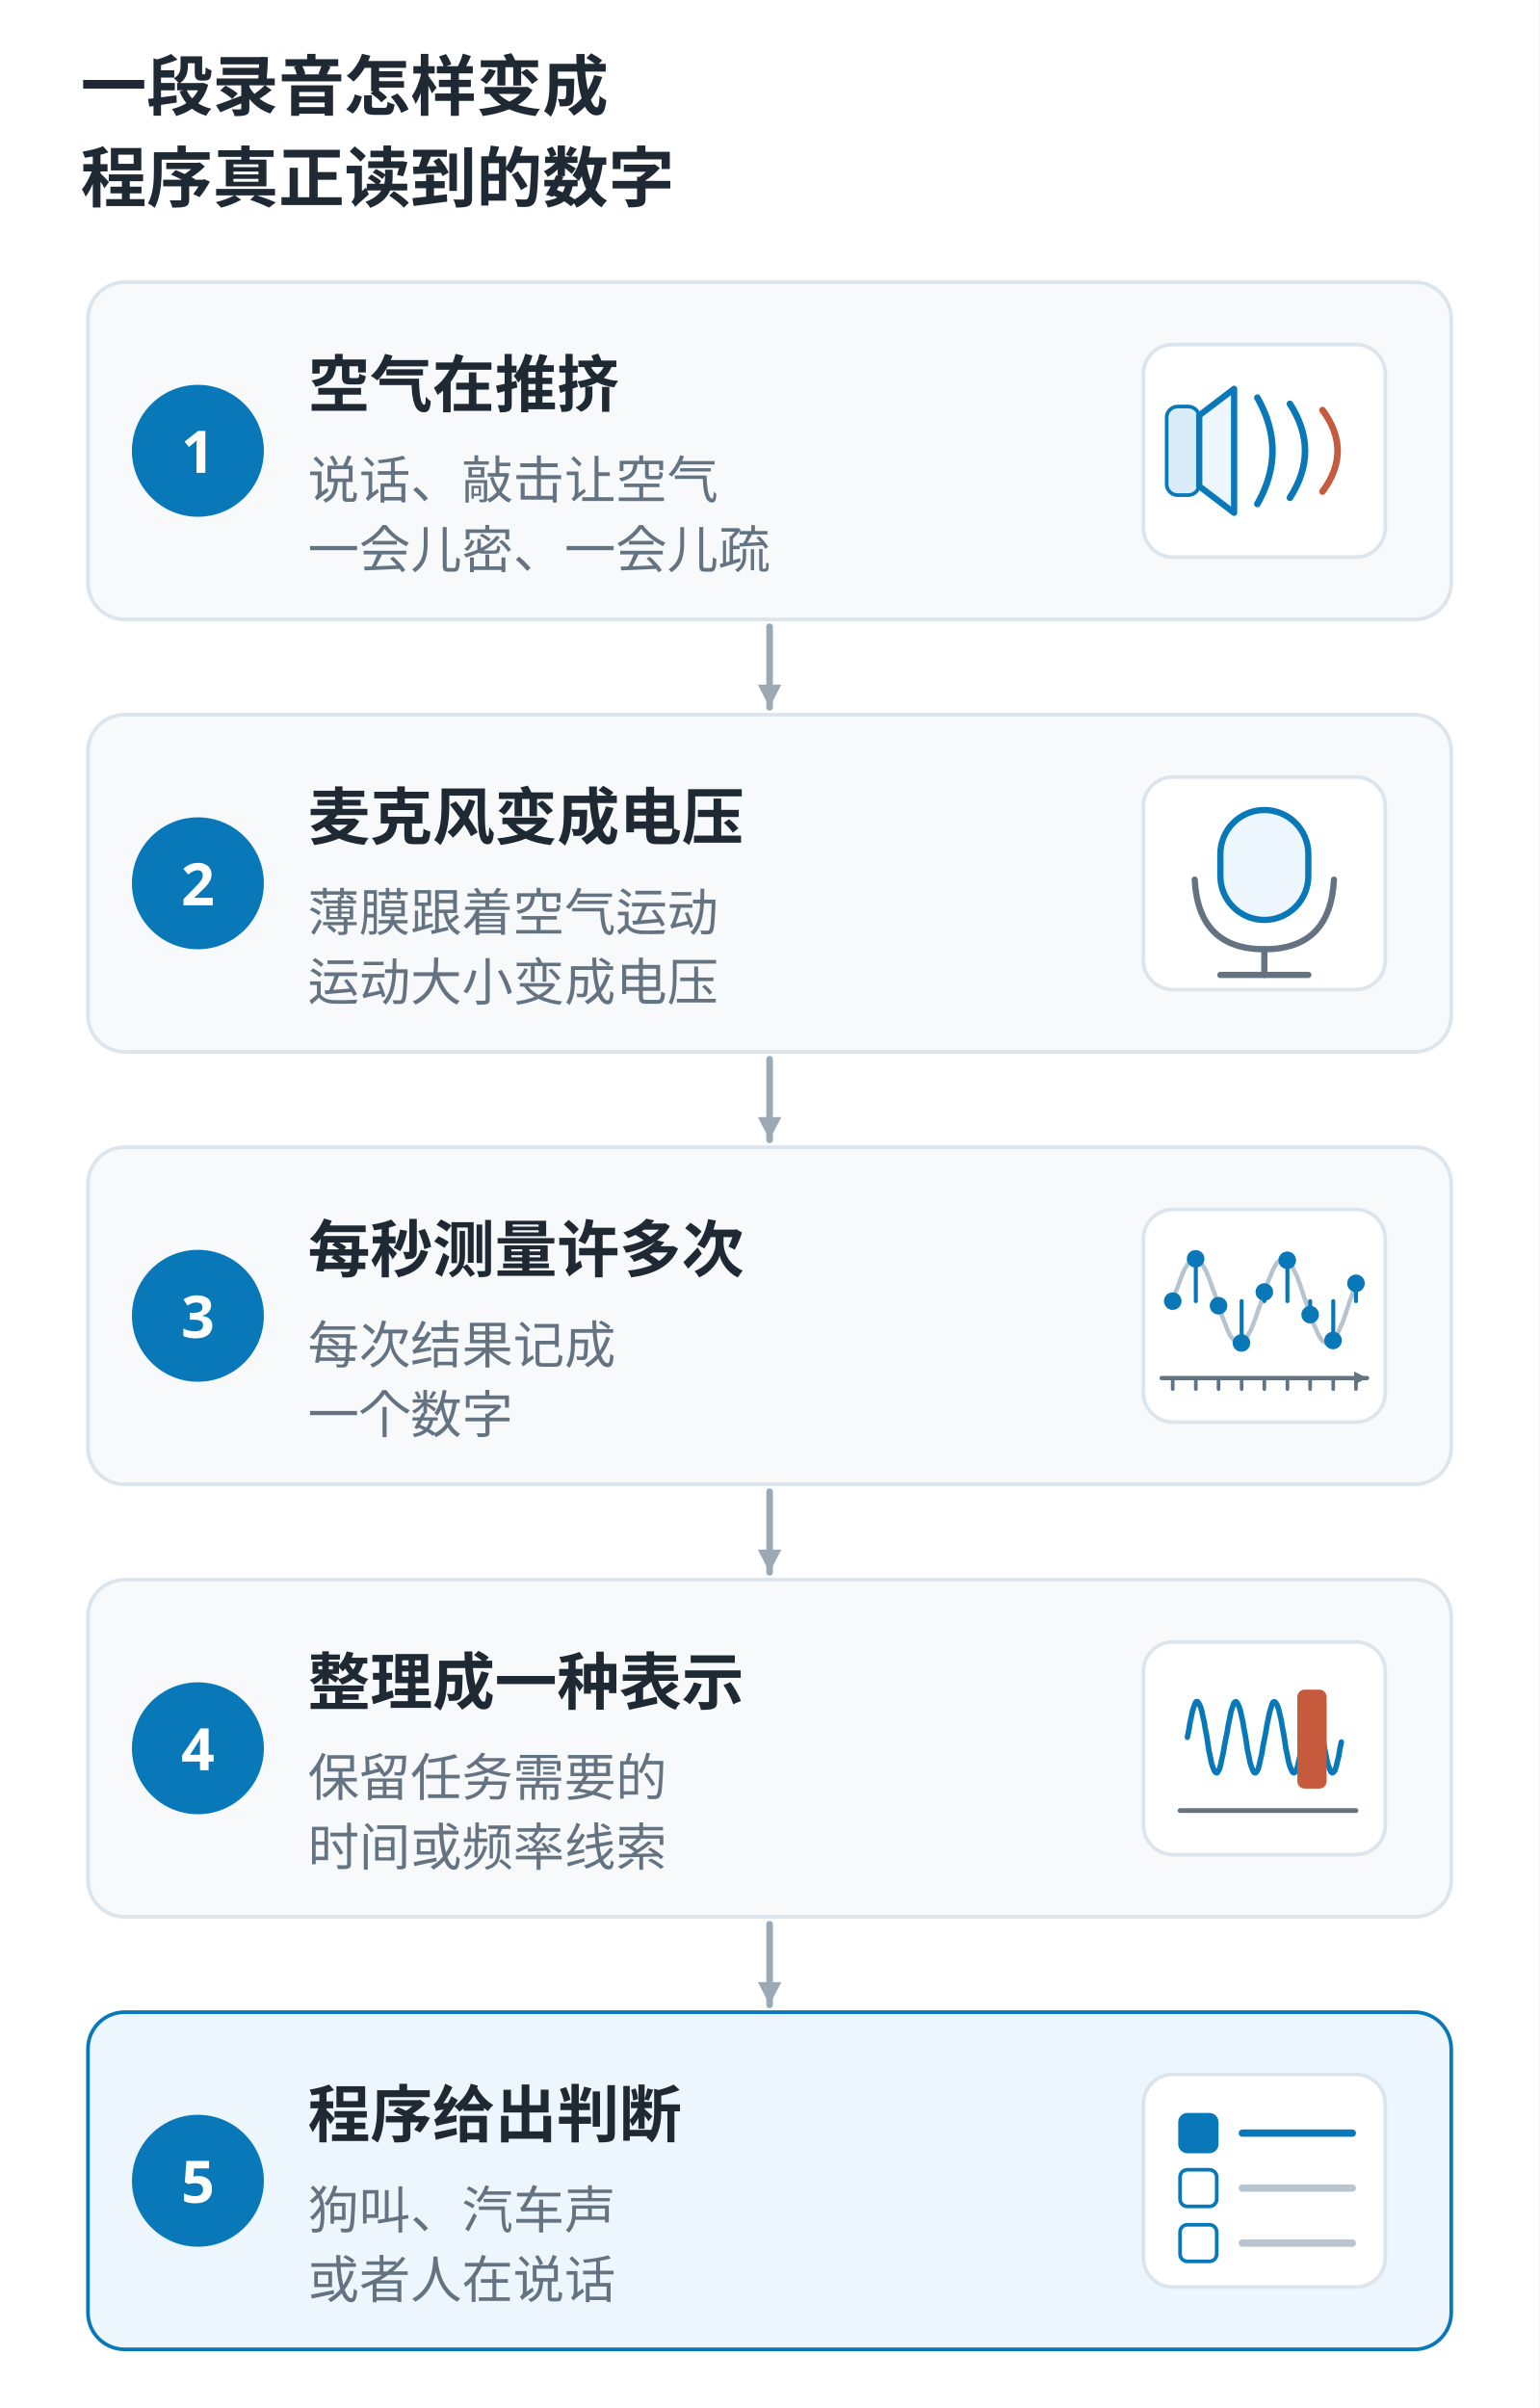
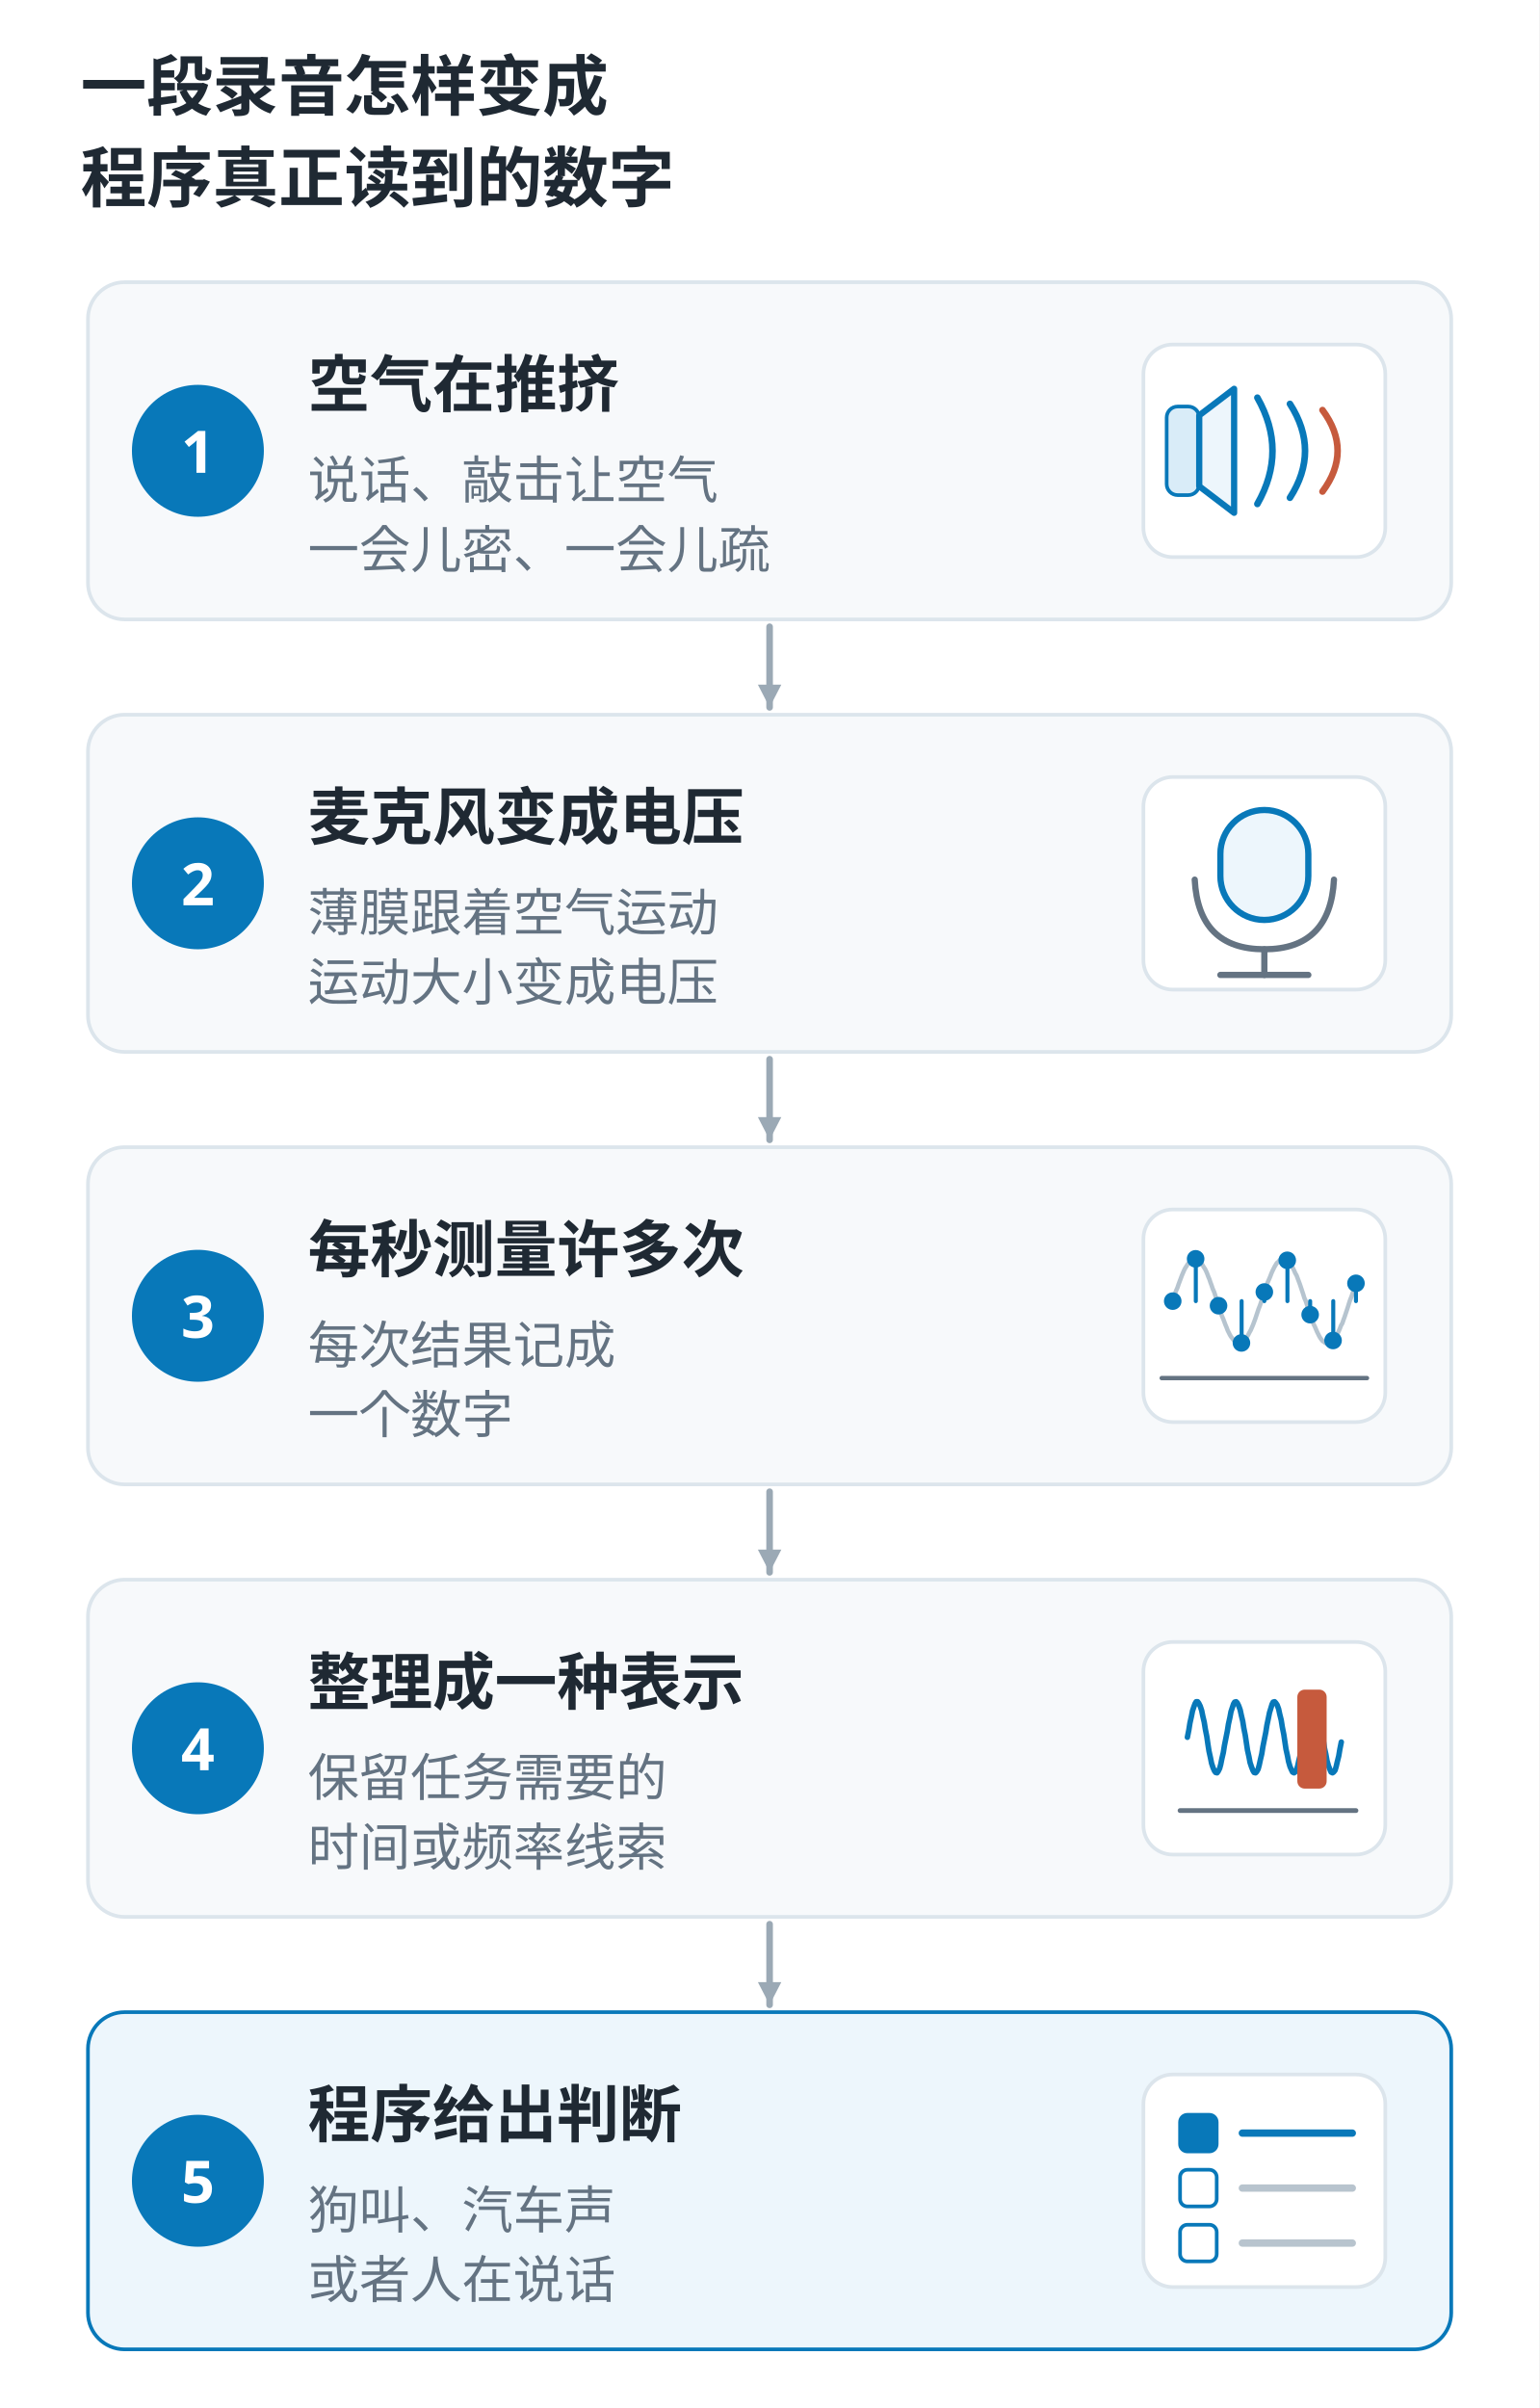
<svg xmlns="http://www.w3.org/2000/svg" viewBox="0 0 420 657" width="420" height="657" font-family="Microsoft YaHei, PingFang SC, Noto Sans SC, Hiragino Sans GB, sans-serif" fill="#1f2933" role="img" aria-label="录音从空气振动到程序判断的五个步骤">
  <rect width="420" height="657" fill="#ffffff" />
  <text x="22" y="30" font-size="18" font-weight="700" fill="#1f2933" text-anchor="start">
    <tspan x="22" dy="0">一段录音怎样变成</tspan>
    <tspan x="22" dy="25">程序真正读到的数字</tspan>
  </text>
  <rect x="24" y="77" width="372" height="92" rx="10" fill="#f7f9fb" stroke="#dce5ec" stroke-width="1" opacity="1" />
  <circle cx="54" cy="123" r="18" fill="#0878b9" stroke="none" stroke-width="1" />
  <text x="54" y="129" font-size="16" font-weight="700" fill="#fff" text-anchor="middle">1</text>
  <text x="84" y="111" font-size="17" font-weight="700" fill="#1f2933" text-anchor="start">空气在推挤</text>
  <text x="84" y="136" font-size="14" font-weight="400" fill="#647382" text-anchor="start">
    <tspan x="84" dy="0">说话、敲击让空气</tspan>
    <tspan x="84" dy="19">一会儿密、一会儿疏</tspan>
  </text>
  <rect x="312" y="94" width="66" height="58" rx="8" fill="#ffffff" stroke="#dce5ec" stroke-width="1" opacity="1" />
  <rect x="318.346" y="110.917" width="8.885" height="24.167" rx="3" fill="#d9ecf8" stroke="#0878b9" stroke-width="1" opacity="1" />
  <path d="M327.231 113.333 L336.75 106.083 L336.75 139.917 L327.231 132.667 Z" fill="#edf6fc" stroke="#0878b9" stroke-width="1.7" stroke-linecap="round" stroke-linejoin="round" />
  <path d="M343.096 108.5 Q351.346 123 343.096 137.5" fill="none" stroke="#0878b9" stroke-width="1.8" stroke-linecap="round" stroke-linejoin="round" />
  <path d="M351.981 110.192 Q360.231 123 351.981 135.808" fill="none" stroke="#0878b9" stroke-width="1.8" stroke-linecap="round" stroke-linejoin="round" />
  <path d="M360.865 111.883 Q369.115 123 360.865 134.117" fill="none" stroke="#c65a3d" stroke-width="1.8" stroke-linecap="round" stroke-linejoin="round" />
  <line x1="210.0" y1="171.0" x2="210.0" y2="193.0" stroke="#9ba9b5" stroke-width="1.8" stroke-linecap="round" />
  <polygon points="210,193 206.8,186.8 213.2,186.8" fill="#9ba9b5" />
  <rect x="24" y="195" width="372" height="92" rx="10" fill="#f7f9fb" stroke="#dce5ec" stroke-width="1" opacity="1" />
  <circle cx="54" cy="241" r="18" fill="#0878b9" stroke="none" stroke-width="1" />
  <text x="54" y="247" font-size="16" font-weight="700" fill="#fff" text-anchor="middle">2</text>
  <text x="84" y="229" font-size="17" font-weight="700" fill="#1f2933" text-anchor="start">麦克风变成电压</text>
  <text x="84" y="254" font-size="14" font-weight="400" fill="#647382" text-anchor="start">
    <tspan x="84" dy="0">薄膜跟着空气运动</tspan>
    <tspan x="84" dy="19">运动大小变成电压</tspan>
  </text>
  <rect x="312" y="212" width="66" height="58" rx="8" fill="#ffffff" stroke="#dce5ec" stroke-width="1" opacity="1" />
  <rect x="333" y="221" width="24" height="30" rx="12" fill="#edf6fc" stroke="#0878b9" stroke-width="1.7" opacity="1" />
  <path d="M326 240 Q327 259 345 259 Q363 259 364 240" fill="none" stroke="#647382" stroke-width="1.7" stroke-linecap="round" stroke-linejoin="round" />
  <line x1="345.0" y1="259.0" x2="345.0" y2="266.0" stroke="#647382" stroke-width="1.7" stroke-linecap="round" />
  <line x1="333.0" y1="266.0" x2="357.0" y2="266.0" stroke="#647382" stroke-width="1.7" stroke-linecap="round" />
  <line x1="210.0" y1="289.0" x2="210.0" y2="311.0" stroke="#9ba9b5" stroke-width="1.8" stroke-linecap="round" />
  <polygon points="210,311 206.8,304.8 213.2,304.8" fill="#9ba9b5" />
  <rect x="24" y="313" width="372" height="92" rx="10" fill="#f7f9fb" stroke="#dce5ec" stroke-width="1" opacity="1" />
  <circle cx="54" cy="359" r="18" fill="#0878b9" stroke="none" stroke-width="1" />
  <text x="54" y="365" font-size="16" font-weight="700" fill="#fff" text-anchor="middle">3</text>
  <text x="84" y="347" font-size="17" font-weight="700" fill="#1f2933" text-anchor="start">每秒测量许多次</text>
  <text x="84" y="372" font-size="14" font-weight="400" fill="#647382" text-anchor="start">
    <tspan x="84" dy="0">每次结果记成</tspan>
    <tspan x="84" dy="19">一个数字</tspan>
  </text>
  <rect x="312" y="330" width="66" height="58" rx="8" fill="#ffffff" stroke="#dce5ec" stroke-width="1" opacity="1" />
  <polyline points="320.0,355.0 320.3,354.1 320.6,353.1 320.9,352.2 321.3,351.3 321.6,350.4 321.9,349.6 322.2,348.8 322.5,348.0 322.8,347.3 323.1,346.6 323.4,346.0 323.8,345.4 324.1,344.9 324.4,344.5 324.7,344.1 325.0,343.9 325.3,343.6 325.6,343.5 325.9,343.4 326.3,343.5 326.6,343.5 326.9,343.7 327.2,343.9 327.5,344.3 327.8,344.6 328.1,345.1 328.4,345.6 328.8,346.2 329.1,346.8 329.4,347.5 329.7,348.3 330.0,349.0 330.3,349.9 330.6,350.7 330.9,351.6 331.3,352.5 331.6,353.4 331.9,354.4 332.2,355.3 332.5,356.3 332.8,357.2 333.1,358.1 333.4,359.0 333.8,359.9 334.1,360.7 334.4,361.5 334.7,362.2 335.0,363.0 335.3,363.6 335.6,364.2 335.9,364.7 336.3,365.2 336.6,365.6 336.9,366.0 337.2,366.2 337.5,366.4 337.8,366.5 338.1,366.6 338.4,366.5 338.8,366.4 339.1,366.2 339.4,366.0 339.7,365.6 340.0,365.2 340.3,364.7 340.6,364.2 340.9,363.6 341.3,362.9 341.6,362.2 341.9,361.5 342.2,360.7 342.5,359.9 342.8,359.0 343.1,358.1 343.4,357.2 343.8,356.2 344.1,355.3 344.4,354.4 344.7,353.4 345.0,352.5 345.3,351.6 345.6,350.7 345.9,349.9 346.3,349.0 346.6,348.3 346.9,347.5 347.2,346.8 347.5,346.2 347.8,345.6 348.1,345.1 348.4,344.6 348.8,344.3 349.1,343.9 349.4,343.7 349.7,343.5 350.0,343.5 350.3,343.4 350.6,343.5 350.9,343.6 351.3,343.9 351.6,344.1 351.9,344.5 352.2,344.9 352.5,345.4 352.8,346.0 353.1,346.6 353.4,347.3 353.8,348.0 354.1,348.8 354.4,349.6 354.7,350.4 355.0,351.3 355.3,352.2 355.6,353.1 355.9,354.1 356.3,355.0 356.6,355.9 356.9,356.9 357.2,357.8 357.5,358.7 357.8,359.6 358.1,360.4 358.4,361.2 358.8,362.0 359.1,362.7 359.4,363.4 359.7,364.0 360.0,364.6 360.3,365.1 360.6,365.5 360.9,365.9 361.3,366.1 361.6,366.4 361.9,366.5 362.2,366.6 362.5,366.5 362.8,366.5 363.1,366.3 363.4,366.0 363.8,365.7 364.1,365.4 364.4,364.9 364.7,364.4 365.0,363.8 365.3,363.2 365.6,362.5 365.9,361.7 366.3,361.0 366.6,360.1 366.9,359.3 367.2,358.4 367.5,357.5 367.8,356.6 368.1,355.6 368.4,354.7 368.8,353.7 369.1,352.8 369.4,351.9 369.7,351.0 370.0,350.1" fill="none" stroke="#b6c4cf" stroke-width="1.2" stroke-linejoin="round" stroke-linecap="round" />
  <line x1="320.0" y1="355.0" x2="320.0" y2="355.0" stroke="#0878b9" stroke-width="1.1" stroke-linecap="round" />
  <circle cx="320" cy="355" r="2.4" fill="#0878b9" stroke="none" stroke-width="1" />
-   <line x1="320.0" y1="376.0" x2="320.0" y2="379.0" stroke="#647382" stroke-width="1" stroke-linecap="round" />
  <line x1="326.3" y1="355.0" x2="326.3" y2="343.5" stroke="#0878b9" stroke-width="1.1" stroke-linecap="round" />
  <circle cx="326.25" cy="343.457" r="2.4" fill="#0878b9" stroke="none" stroke-width="1" />
-   <line x1="326.3" y1="376.0" x2="326.3" y2="379.0" stroke="#647382" stroke-width="1" stroke-linecap="round" />
  <line x1="332.5" y1="355.0" x2="332.5" y2="356.3" stroke="#0878b9" stroke-width="1.1" stroke-linecap="round" />
  <circle cx="332.5" cy="356.251" r="2.4" fill="#0878b9" stroke="none" stroke-width="1" />
-   <line x1="332.5" y1="376.0" x2="332.5" y2="379.0" stroke="#647382" stroke-width="1" stroke-linecap="round" />
  <line x1="338.8" y1="355.0" x2="338.8" y2="366.4" stroke="#0878b9" stroke-width="1.1" stroke-linecap="round" />
  <circle cx="338.75" cy="366.407" r="2.4" fill="#0878b9" stroke="none" stroke-width="1" />
-   <line x1="338.8" y1="376.0" x2="338.8" y2="379.0" stroke="#647382" stroke-width="1" stroke-linecap="round" />
  <line x1="345.0" y1="355.0" x2="345.0" y2="352.5" stroke="#0878b9" stroke-width="1.1" stroke-linecap="round" />
  <circle cx="345" cy="352.513" r="2.4" fill="#0878b9" stroke="none" stroke-width="1" />
-   <line x1="345.0" y1="376.0" x2="345.0" y2="379.0" stroke="#647382" stroke-width="1" stroke-linecap="round" />
  <line x1="351.3" y1="355.0" x2="351.3" y2="343.9" stroke="#0878b9" stroke-width="1.1" stroke-linecap="round" />
  <circle cx="351.25" cy="343.862" r="2.4" fill="#0878b9" stroke="none" stroke-width="1" />
-   <line x1="351.3" y1="376.0" x2="351.3" y2="379.0" stroke="#647382" stroke-width="1" stroke-linecap="round" />
  <line x1="357.5" y1="355.0" x2="357.5" y2="358.7" stroke="#0878b9" stroke-width="1.1" stroke-linecap="round" />
  <circle cx="357.5" cy="358.694" r="2.4" fill="#0878b9" stroke="none" stroke-width="1" />
-   <line x1="357.5" y1="376.0" x2="357.5" y2="379.0" stroke="#647382" stroke-width="1" stroke-linecap="round" />
  <line x1="363.8" y1="355.0" x2="363.8" y2="365.7" stroke="#0878b9" stroke-width="1.1" stroke-linecap="round" />
  <circle cx="363.75" cy="365.738" r="2.4" fill="#0878b9" stroke="none" stroke-width="1" />
-   <line x1="363.8" y1="376.0" x2="363.8" y2="379.0" stroke="#647382" stroke-width="1" stroke-linecap="round" />
  <line x1="370.0" y1="355.0" x2="370.0" y2="350.1" stroke="#0878b9" stroke-width="1.1" stroke-linecap="round" />
  <circle cx="370" cy="350.143" r="2.4" fill="#0878b9" stroke="none" stroke-width="1" />
-   <line x1="370.0" y1="376.0" x2="370.0" y2="379.0" stroke="#647382" stroke-width="1" stroke-linecap="round" />
  <line x1="317.0" y1="376.0" x2="373.0" y2="376.0" stroke="#647382" stroke-width="1.2" stroke-linecap="round" />
-   <polygon points="373,376 369.5,377.8 369.5,374.2" fill="#647382" />
  <line x1="210.0" y1="407.0" x2="210.0" y2="429.0" stroke="#9ba9b5" stroke-width="1.8" stroke-linecap="round" />
  <polygon points="210,429 206.8,422.8 213.2,422.8" fill="#9ba9b5" />
  <rect x="24" y="431" width="372" height="92" rx="10" fill="#f7f9fb" stroke="#dce5ec" stroke-width="1" opacity="1" />
  <circle cx="54" cy="477" r="18" fill="#0878b9" stroke="none" stroke-width="1" />
  <text x="54" y="483" font-size="16" font-weight="700" fill="#fff" text-anchor="middle">4</text>
  <text x="84" y="465" font-size="17" font-weight="700" fill="#1f2933" text-anchor="start">整理成一种表示</text>
  <text x="84" y="490" font-size="14" font-weight="400" fill="#647382" text-anchor="start">
    <tspan x="84" dy="0">保留任务需要的</tspan>
    <tspan x="84" dy="19">时间或频率线索</tspan>
  </text>
  <rect x="312" y="448" width="66" height="58" rx="8" fill="#ffffff" stroke="#dce5ec" stroke-width="1" opacity="1" />
  <line x1="322.0" y1="494.0" x2="370.0" y2="494.0" stroke="#647382" stroke-width="1.3" stroke-linecap="round" />
  <polyline points="324.0,474.0 324.4,472.0 324.7,470.1 325.1,468.3 325.4,466.8 325.8,465.6 326.1,464.8 326.4,464.3 326.8,464.3 327.1,464.7 327.5,465.5 327.9,466.7 328.2,468.2 328.6,469.9 328.9,471.8 329.3,473.8 329.6,475.9 329.9,477.8 330.3,479.6 330.6,481.1 331.0,482.3 331.4,483.2 331.7,483.6 332.1,483.7 332.4,483.3 332.8,482.5 333.1,481.4 333.4,479.9 333.8,478.2 334.1,476.3 334.5,474.3 334.9,472.3 335.2,470.4 335.6,468.6 335.9,467.0 336.3,465.8 336.6,464.9 336.9,464.4 337.3,464.3 337.6,464.6 338.0,465.4 338.4,466.5 338.7,467.9 339.1,469.6 339.4,471.5 339.8,473.5 340.1,475.5 340.4,477.5 340.8,479.3 341.1,480.9 341.5,482.1 341.9,483.1 342.2,483.6 342.6,483.7 342.9,483.4 343.3,482.7 343.6,481.6 343.9,480.2 344.3,478.5 344.6,476.6 345.0,474.6 345.4,472.6 345.7,470.7 346.1,468.8 346.4,467.3 346.8,466.0 347.1,465.0 347.4,464.4 347.8,464.3 348.1,464.6 348.5,465.2 348.9,466.3 349.2,467.7 349.6,469.3 349.9,471.2 350.3,473.2 350.6,475.2 350.9,477.2 351.3,479.0 351.6,480.6 352.0,482.0 352.4,482.9 352.7,483.5 353.1,483.7 353.4,483.5 353.8,482.8 354.1,481.8 354.4,480.4 354.8,478.8 355.1,476.9 355.5,475.0 355.9,472.9 356.2,471.0 356.6,469.1 356.9,467.5 357.3,466.1 357.6,465.1 357.9,464.5 358.3,464.3 358.6,464.5 359.0,465.1 359.4,466.1 359.7,467.4 360.1,469.1 360.4,470.9 360.8,472.9 361.1,474.9 361.4,476.9 361.8,478.7 362.1,480.4 362.5,481.8 362.9,482.8 363.2,483.5 363.6,483.7 363.9,483.5 364.3,483.0 364.6,482.0 364.9,480.7 365.3,479.1 365.6,477.3 366.0,475.3" fill="none" stroke="#0878b9" stroke-width="1.5" stroke-linejoin="round" stroke-linecap="round" />
  <rect x="354" y="461" width="8" height="27" rx="2" fill="#c65a3d" stroke="none" stroke-width="1" opacity="1" />
  <line x1="210.0" y1="525.0" x2="210.0" y2="547.0" stroke="#9ba9b5" stroke-width="1.8" stroke-linecap="round" />
  <polygon points="210,547 206.8,540.8 213.2,540.8" fill="#9ba9b5" />
  <rect x="24" y="549" width="372" height="92" rx="10" fill="#edf6fc" stroke="#0878b9" stroke-width="1" opacity="1" />
  <circle cx="54" cy="595" r="18" fill="#0878b9" stroke="none" stroke-width="1" />
  <text x="54" y="601" font-size="16" font-weight="700" fill="#fff" text-anchor="middle">5</text>
  <text x="84" y="583" font-size="17" font-weight="700" fill="#1f2933" text-anchor="start">程序给出判断</text>
  <text x="84" y="608" font-size="14" font-weight="400" fill="#647382" text-anchor="start">
    <tspan x="84" dy="0">狗叫、汽车声</tspan>
    <tspan x="84" dy="19">或者人在说话</tspan>
  </text>
  <rect x="312" y="566" width="66" height="58" rx="8" fill="#ffffff" stroke="#dce5ec" stroke-width="1" opacity="1" />
  <rect x="322" y="577" width="10" height="10" rx="2" fill="#0878b9" stroke="#0878b9" stroke-width="1" opacity="1" />
  <line x1="339.0" y1="582.0" x2="369.0" y2="582.0" stroke="#0878b9" stroke-width="2" stroke-linecap="round" />
  <rect x="322" y="592" width="10" height="10" rx="2" fill="#ffffff" stroke="#0878b9" stroke-width="1" opacity="1" />
  <line x1="339.0" y1="597.0" x2="369.0" y2="597.0" stroke="#b8c4ce" stroke-width="2" stroke-linecap="round" />
  <rect x="322" y="607" width="10" height="10" rx="2" fill="#ffffff" stroke="#0878b9" stroke-width="1" opacity="1" />
  <line x1="339.0" y1="612.0" x2="369.0" y2="612.0" stroke="#b8c4ce" stroke-width="2" stroke-linecap="round" />
</svg>
